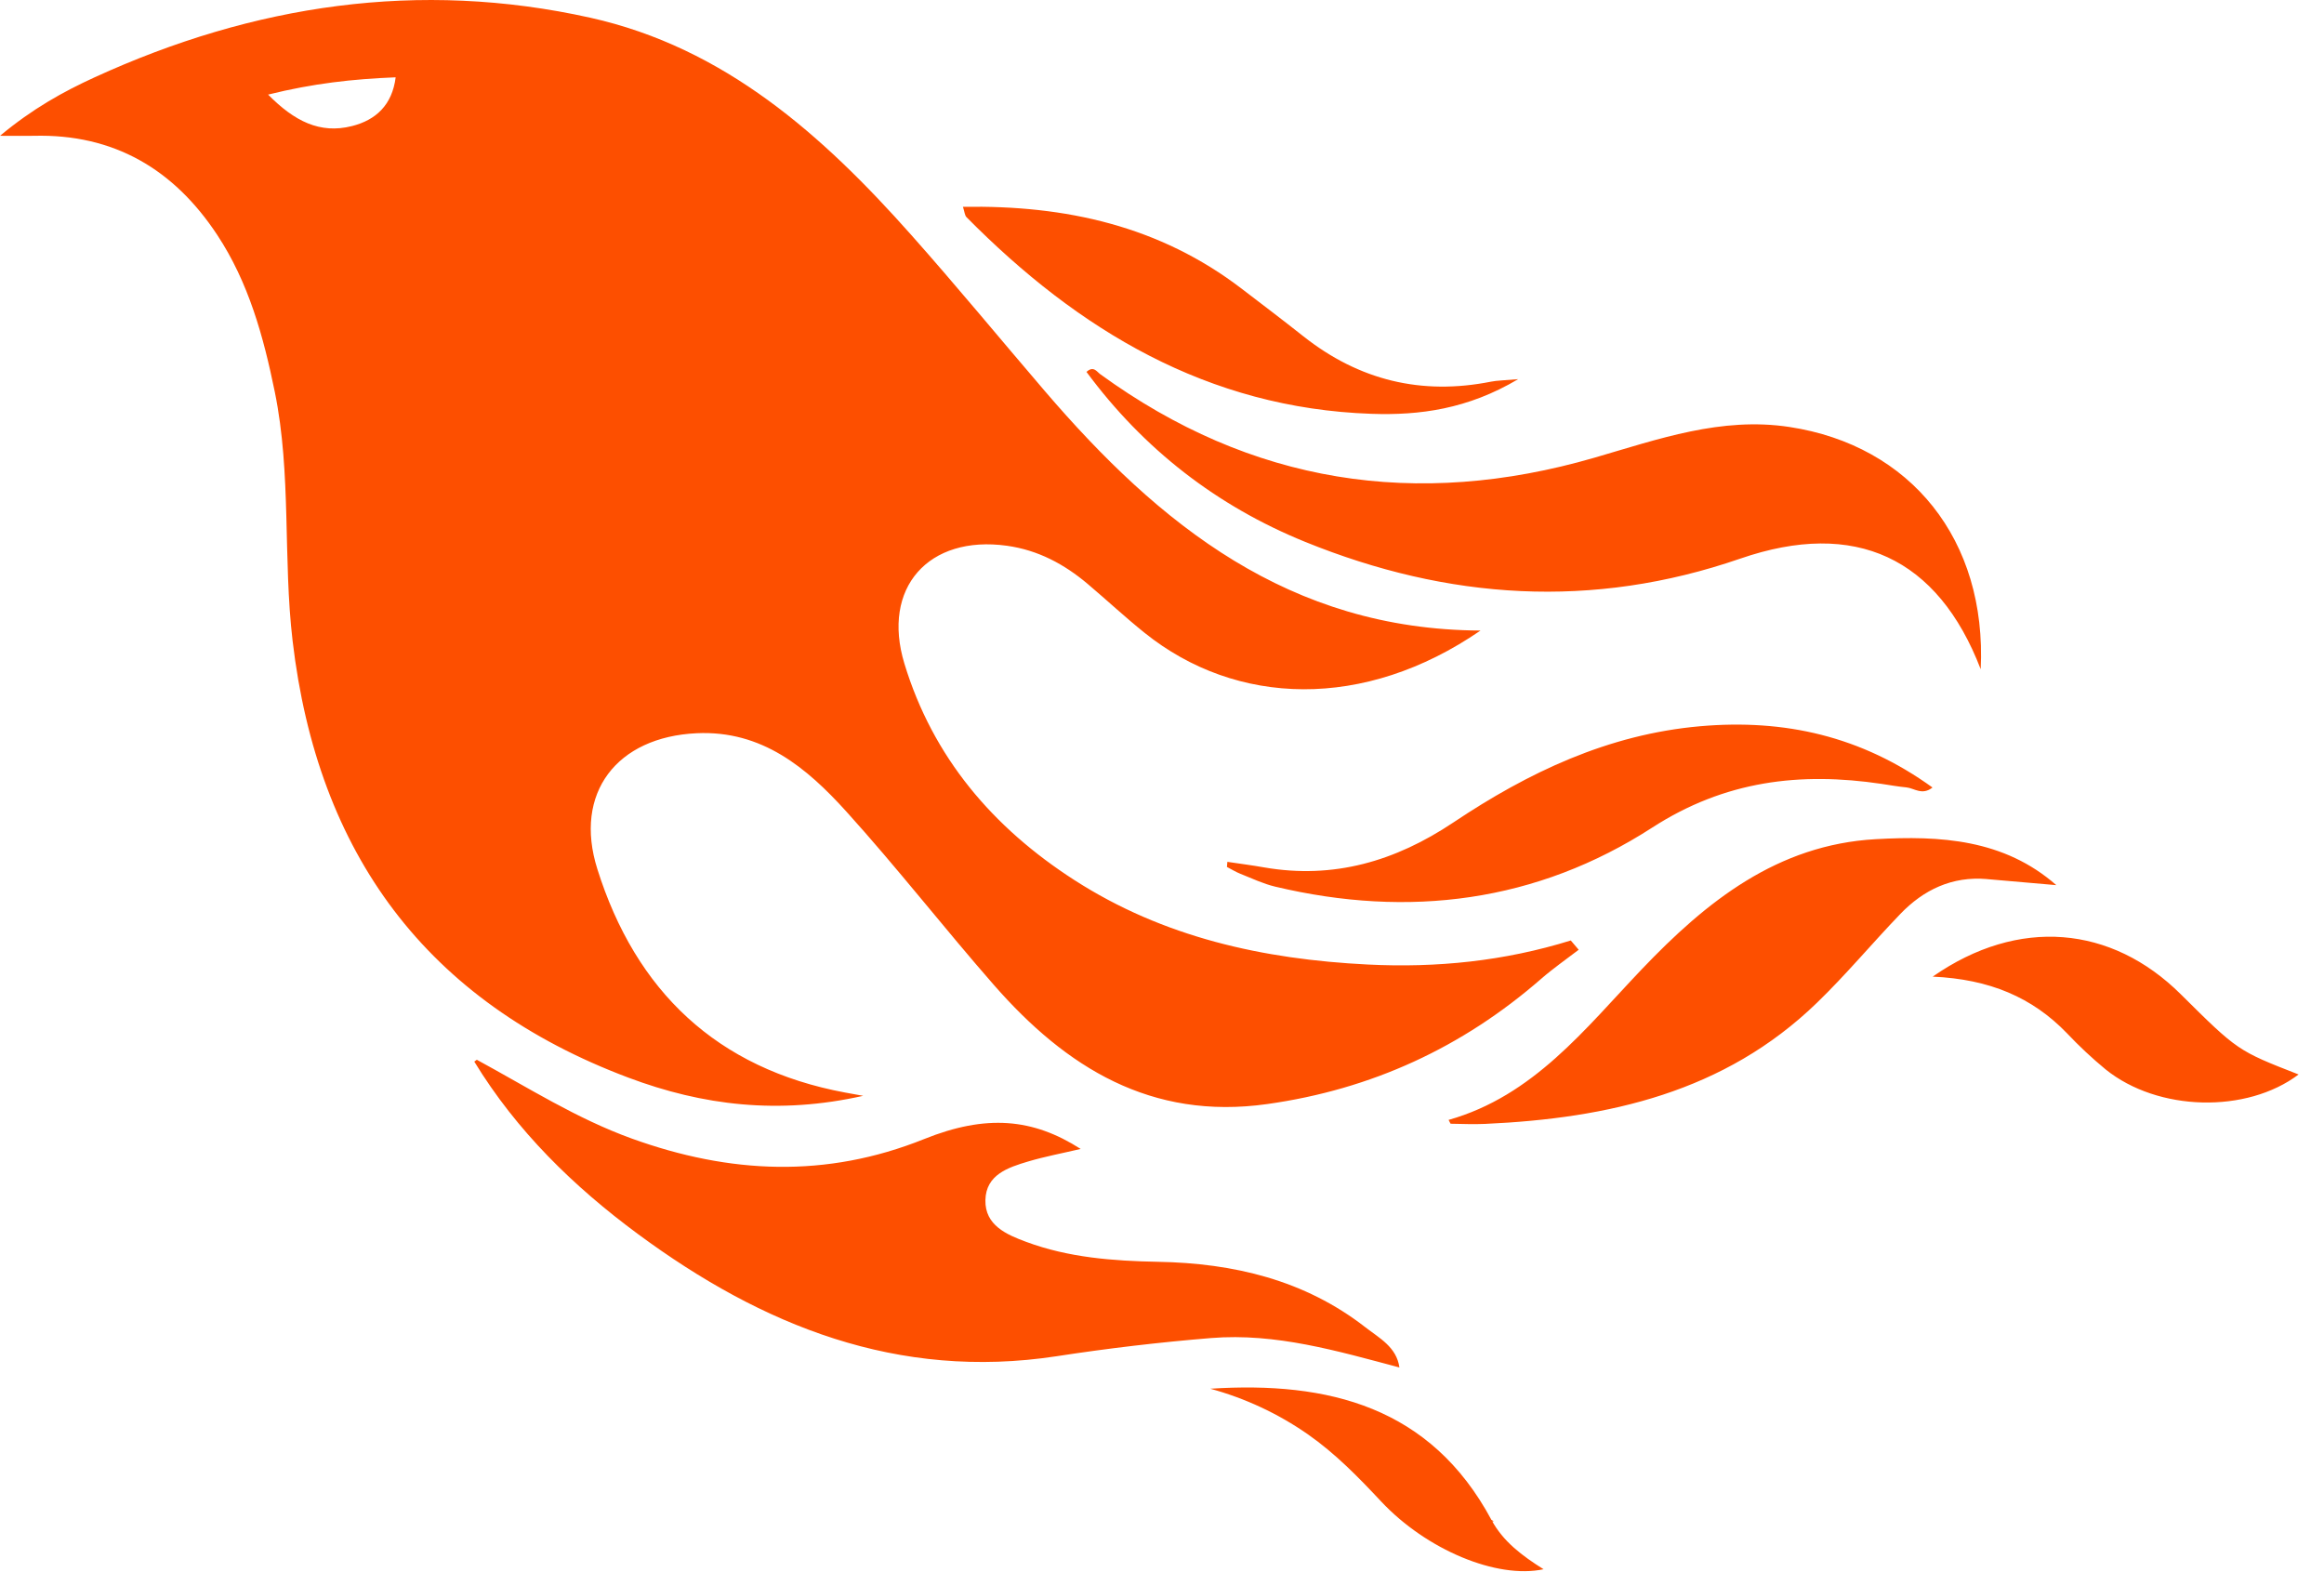
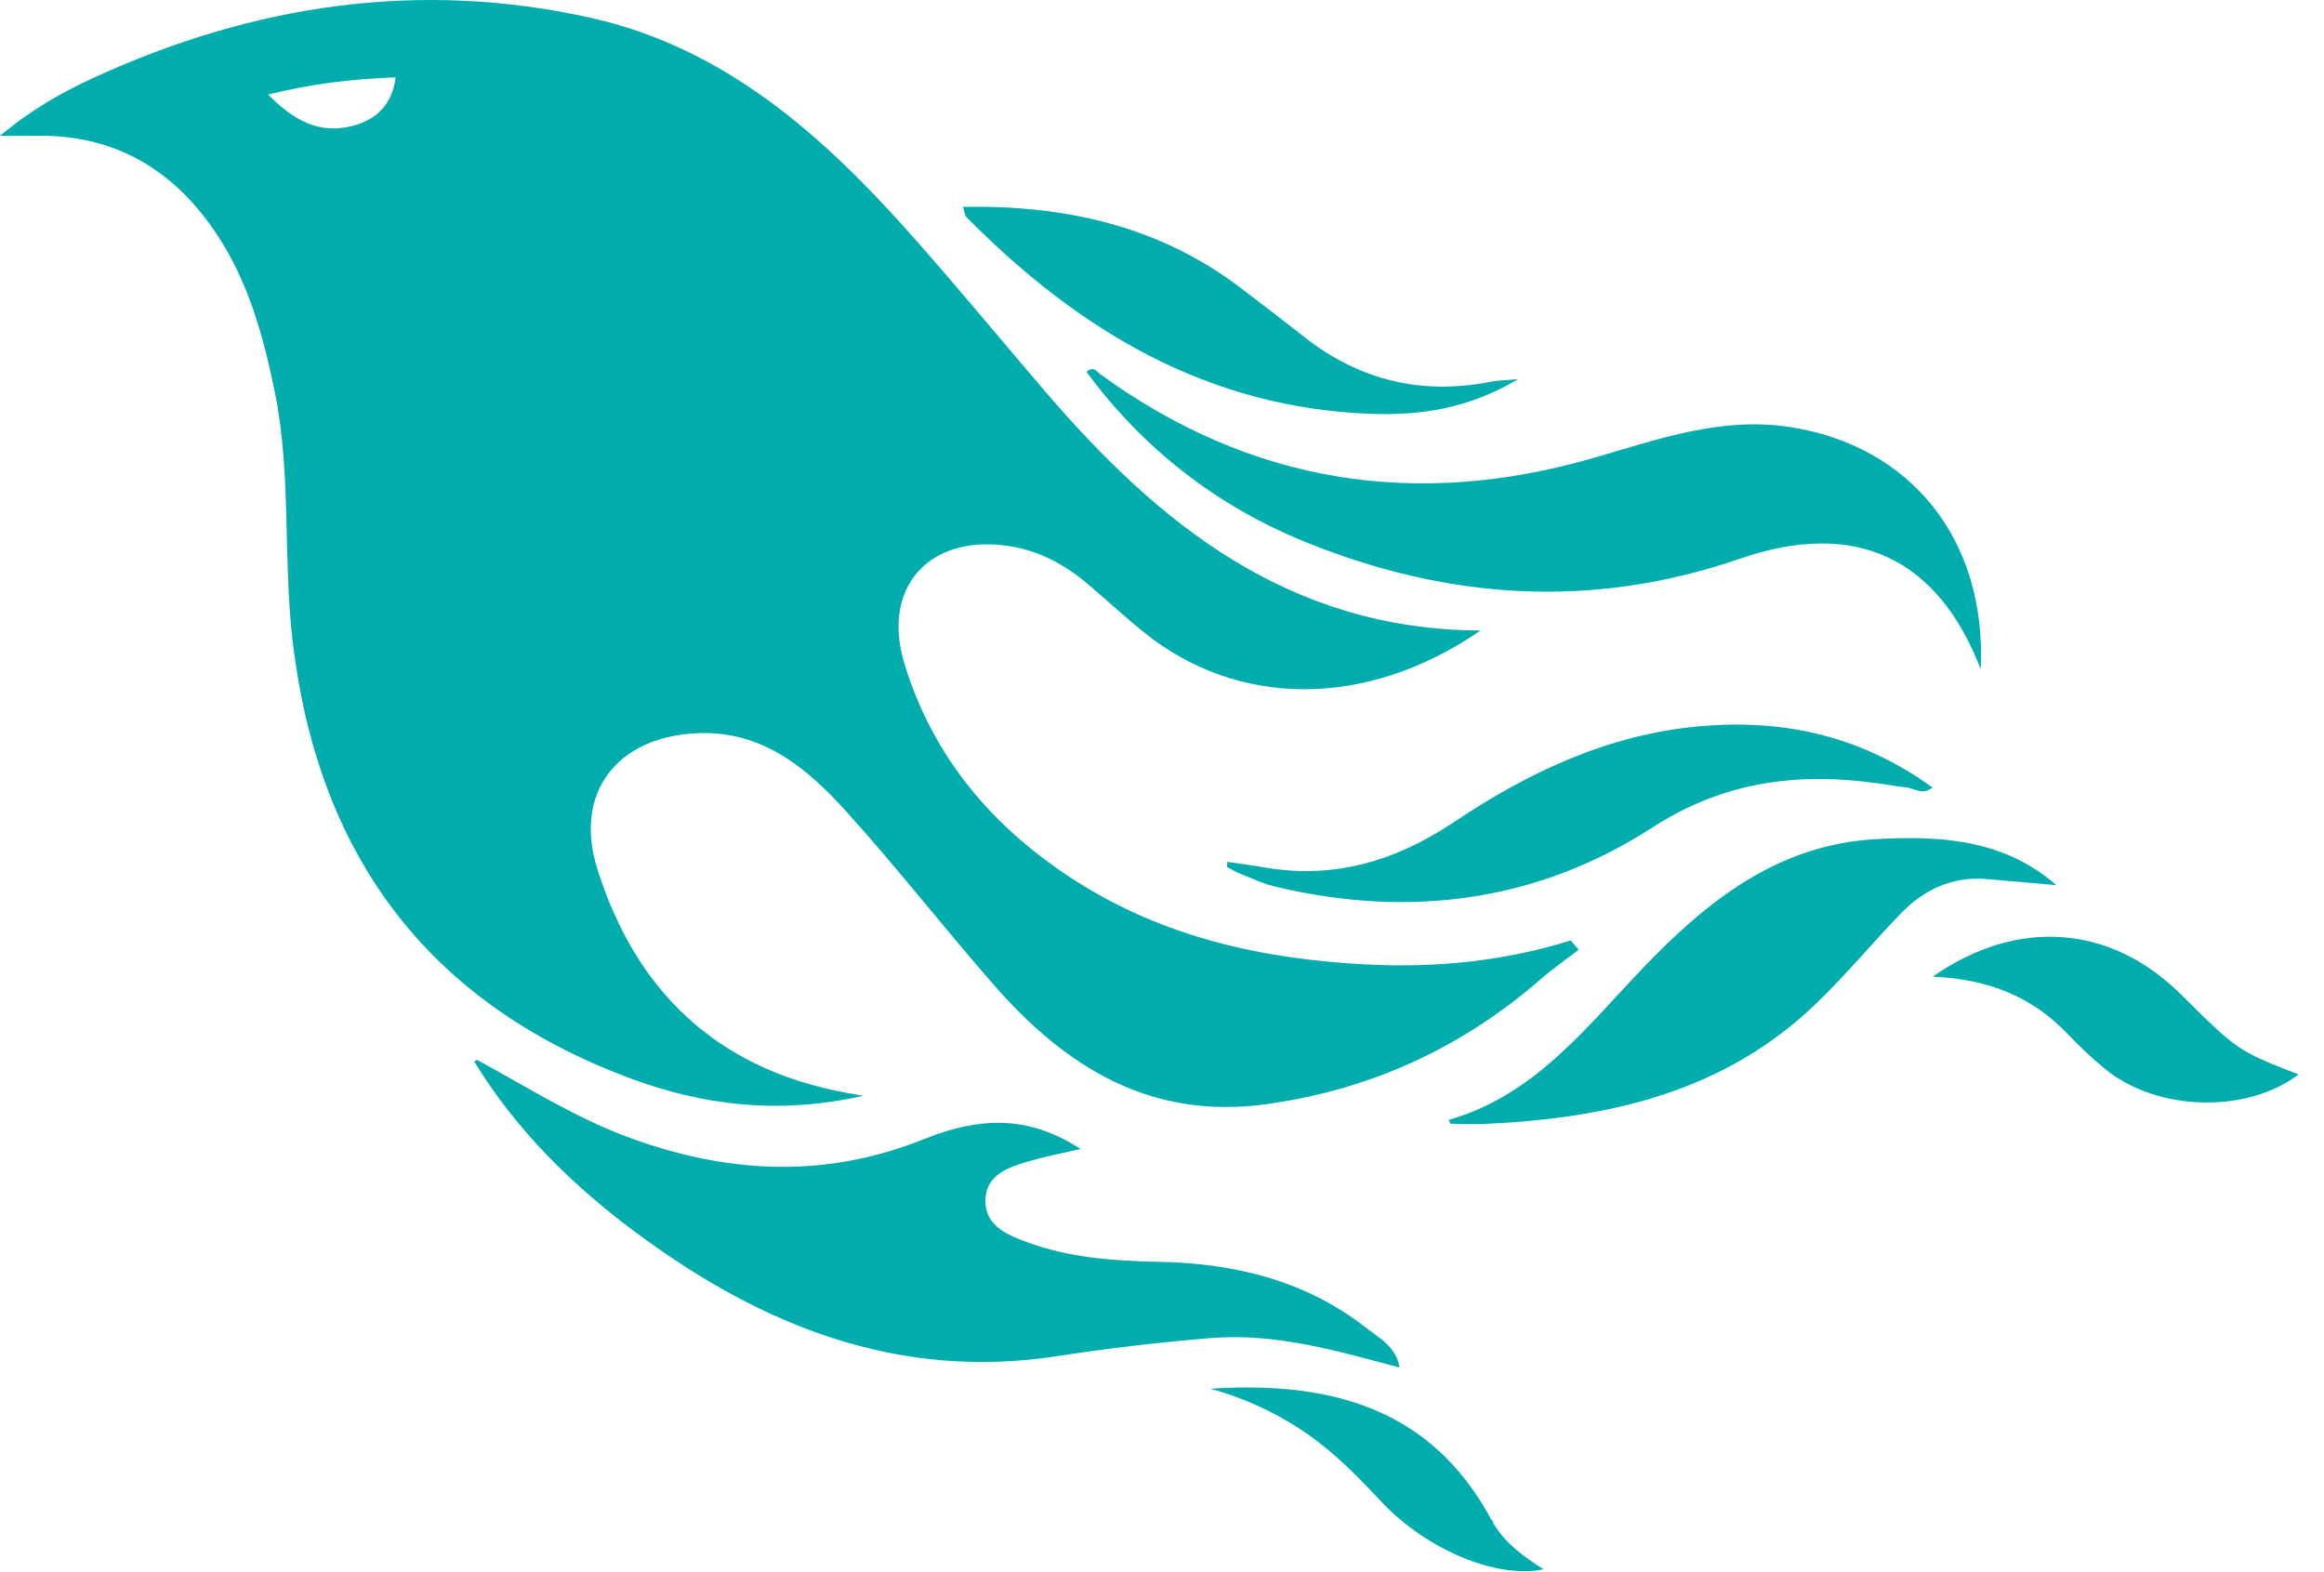
<svg xmlns="http://www.w3.org/2000/svg" viewBox="0 0 71 48" fill="currentColor" aria-hidden="true">
-   <path d="m26.371 33.477-.552-.1c-3.92-.729-6.397-3.1-7.57-6.829-.733-2.324.597-4.035 3.035-4.148 1.995-.092 3.362 1.055 4.57 2.39 1.557 1.72 2.984 3.558 4.514 5.305 2.202 2.515 4.797 4.134 8.347 3.634 3.183-.448 5.958-1.725 8.371-3.828.363-.316.761-.592 1.144-.886l-.241-.284c-2.027.63-4.093.841-6.205.735-3.195-.16-6.24-.828-8.964-2.582-2.486-1.601-4.319-3.746-5.19-6.611-.704-2.315.736-3.934 3.135-3.6.948.133 1.746.56 2.463 1.165.583.493 1.143 1.015 1.738 1.493 2.8 2.25 6.712 2.375 10.265-.068-5.842-.026-9.817-3.24-13.308-7.313-1.366-1.594-2.7-3.216-4.095-4.785-2.698-3.036-5.692-5.71-9.79-6.623C12.8-.623 7.745.14 2.893 2.361 1.926 2.804.997 3.319 0 4.149c.494 0 .763.006 1.032 0 2.446-.064 4.28 1.023 5.602 3.024.962 1.457 1.415 3.104 1.761 4.798.513 2.515.247 5.078.544 7.605.761 6.494 4.08 11.026 10.26 13.346 2.267.852 4.591 1.135 7.172.555ZM10.751 3.852c-.976.246-1.756-.148-2.56-.962 1.377-.343 2.592-.476 3.897-.528-.107.848-.607 1.306-1.336 1.49Zm32.002 37.924c-.085-.626-.62-.901-1.04-1.228-1.857-1.446-4.03-1.958-6.333-2-1.375-.026-2.735-.128-4.031-.61-.595-.22-1.26-.505-1.244-1.272.015-.78.693-1 1.31-1.184.505-.15 1.026-.247 1.6-.382-1.46-.936-2.886-1.065-4.787-.3-2.993 1.202-5.943 1.06-8.926-.017-1.684-.608-3.179-1.563-4.735-2.408l-.077.057c1.29 2.115 3.034 3.817 5.004 5.271 3.793 2.8 7.936 4.471 12.784 3.73A66.714 66.714 0 0 1 37 40.877c1.98-.16 3.866.398 5.753.899Zm-9.14-30.345c-.105-.076-.206-.266-.42-.069 1.745 2.36 3.985 4.098 6.683 5.193 4.354 1.767 8.773 2.07 13.293.51 3.51-1.21 6.033-.028 7.343 3.38.19-3.955-2.137-6.837-5.843-7.401-2.084-.318-4.01.373-5.962.94-5.434 1.575-10.485.798-15.094-2.553Zm27.085 15.425c.708.059 1.416.123 2.124.185-1.6-1.405-3.55-1.517-5.523-1.404-3.003.17-5.167 1.903-7.14 3.972-1.739 1.824-3.31 3.87-5.903 4.604.043.078.054.117.066.117.35.005.699.021 1.047.005 3.768-.17 7.317-.965 10.14-3.7.89-.86 1.685-1.817 2.544-2.71.716-.746 1.584-1.159 2.645-1.07Zm-8.753-4.67c-2.812.246-5.254 1.409-7.548 2.943-1.766 1.18-3.654 1.738-5.776 1.37-.374-.066-.75-.114-1.124-.17l-.013.156c.135.07.265.151.405.207.354.14.702.308 1.07.395 4.083.971 7.992.474 11.516-1.803 2.221-1.435 4.521-1.707 7.013-1.336.252.038.503.083.756.107.234.022.479.255.795.003-2.179-1.574-4.526-2.096-7.094-1.872Zm-10.049-9.544c1.475.051 2.943-.142 4.486-1.059-.452.04-.643.04-.827.076-2.126.424-4.033-.04-5.733-1.383-.623-.493-1.257-.974-1.889-1.457-2.503-1.914-5.374-2.555-8.514-2.5.05.154.054.26.108.315 3.417 3.455 7.371 5.836 12.369 6.008Zm24.727 17.731c-2.114-2.097-4.952-2.367-7.578-.537 1.738.078 3.043.632 4.101 1.728a13 13 0 0 0 1.182 1.106c1.6 1.29 4.311 1.352 5.896.155-1.861-.726-1.861-.726-3.601-2.452Zm-21.058 16.06c-1.858-3.46-4.981-4.24-8.59-4.008a9.667 9.667 0 0 1 2.977 1.39c.84.586 1.547 1.311 2.243 2.055 1.38 1.473 3.534 2.376 4.962 2.07-.656-.412-1.238-.848-1.592-1.507Zl-.006.006-.036-.004.021.018.012.053Za.127.127 0 0 0 .015.043c.005.008.038 0 .058-.002Zl-.008.01.005.026.024.014Z" fill="#FD4F00" />
+   <path d="m26.371 33.477-.552-.1c-3.92-.729-6.397-3.1-7.57-6.829-.733-2.324.597-4.035 3.035-4.148 1.995-.092 3.362 1.055 4.57 2.39 1.557 1.72 2.984 3.558 4.514 5.305 2.202 2.515 4.797 4.134 8.347 3.634 3.183-.448 5.958-1.725 8.371-3.828.363-.316.761-.592 1.144-.886l-.241-.284c-2.027.63-4.093.841-6.205.735-3.195-.16-6.24-.828-8.964-2.582-2.486-1.601-4.319-3.746-5.19-6.611-.704-2.315.736-3.934 3.135-3.6.948.133 1.746.56 2.463 1.165.583.493 1.143 1.015 1.738 1.493 2.8 2.25 6.712 2.375 10.265-.068-5.842-.026-9.817-3.24-13.308-7.313-1.366-1.594-2.7-3.216-4.095-4.785-2.698-3.036-5.692-5.71-9.79-6.623C12.8-.623 7.745.14 2.893 2.361 1.926 2.804.997 3.319 0 4.149c.494 0 .763.006 1.032 0 2.446-.064 4.28 1.023 5.602 3.024.962 1.457 1.415 3.104 1.761 4.798.513 2.515.247 5.078.544 7.605.761 6.494 4.08 11.026 10.26 13.346 2.267.852 4.591 1.135 7.172.555ZM10.751 3.852c-.976.246-1.756-.148-2.56-.962 1.377-.343 2.592-.476 3.897-.528-.107.848-.607 1.306-1.336 1.49Zm32.002 37.924c-.085-.626-.62-.901-1.04-1.228-1.857-1.446-4.03-1.958-6.333-2-1.375-.026-2.735-.128-4.031-.61-.595-.22-1.26-.505-1.244-1.272.015-.78.693-1 1.31-1.184.505-.15 1.026-.247 1.6-.382-1.46-.936-2.886-1.065-4.787-.3-2.993 1.202-5.943 1.06-8.926-.017-1.684-.608-3.179-1.563-4.735-2.408l-.077.057c1.29 2.115 3.034 3.817 5.004 5.271 3.793 2.8 7.936 4.471 12.784 3.73A66.714 66.714 0 0 1 37 40.877c1.98-.16 3.866.398 5.753.899Zm-9.14-30.345c-.105-.076-.206-.266-.42-.069 1.745 2.36 3.985 4.098 6.683 5.193 4.354 1.767 8.773 2.07 13.293.51 3.51-1.21 6.033-.028 7.343 3.38.19-3.955-2.137-6.837-5.843-7.401-2.084-.318-4.01.373-5.962.94-5.434 1.575-10.485.798-15.094-2.553Zm27.085 15.425c.708.059 1.416.123 2.124.185-1.6-1.405-3.55-1.517-5.523-1.404-3.003.17-5.167 1.903-7.14 3.972-1.739 1.824-3.31 3.87-5.903 4.604.043.078.054.117.066.117.35.005.699.021 1.047.005 3.768-.17 7.317-.965 10.14-3.7.89-.86 1.685-1.817 2.544-2.71.716-.746 1.584-1.159 2.645-1.07Zm-8.753-4.67c-2.812.246-5.254 1.409-7.548 2.943-1.766 1.18-3.654 1.738-5.776 1.37-.374-.066-.75-.114-1.124-.17l-.013.156c.135.07.265.151.405.207.354.14.702.308 1.07.395 4.083.971 7.992.474 11.516-1.803 2.221-1.435 4.521-1.707 7.013-1.336.252.038.503.083.756.107.234.022.479.255.795.003-2.179-1.574-4.526-2.096-7.094-1.872Zm-10.049-9.544c1.475.051 2.943-.142 4.486-1.059-.452.04-.643.04-.827.076-2.126.424-4.033-.04-5.733-1.383-.623-.493-1.257-.974-1.889-1.457-2.503-1.914-5.374-2.555-8.514-2.5.05.154.054.26.108.315 3.417 3.455 7.371 5.836 12.369 6.008Zm24.727 17.731c-2.114-2.097-4.952-2.367-7.578-.537 1.738.078 3.043.632 4.101 1.728a13 13 0 0 0 1.182 1.106c1.6 1.29 4.311 1.352 5.896.155-1.861-.726-1.861-.726-3.601-2.452Zm-21.058 16.06c-1.858-3.46-4.981-4.24-8.59-4.008a9.667 9.667 0 0 1 2.977 1.39c.84.586 1.547 1.311 2.243 2.055 1.38 1.473 3.534 2.376 4.962 2.07-.656-.412-1.238-.848-1.592-1.507Zl-.006.006-.036-.004.021.018.012.053Za.127.127 0 0 0 .015.043c.005.008.038 0 .058-.002Zl-.008.01.005.026.024.014Z" fill="#00ACAC" />
</svg>
